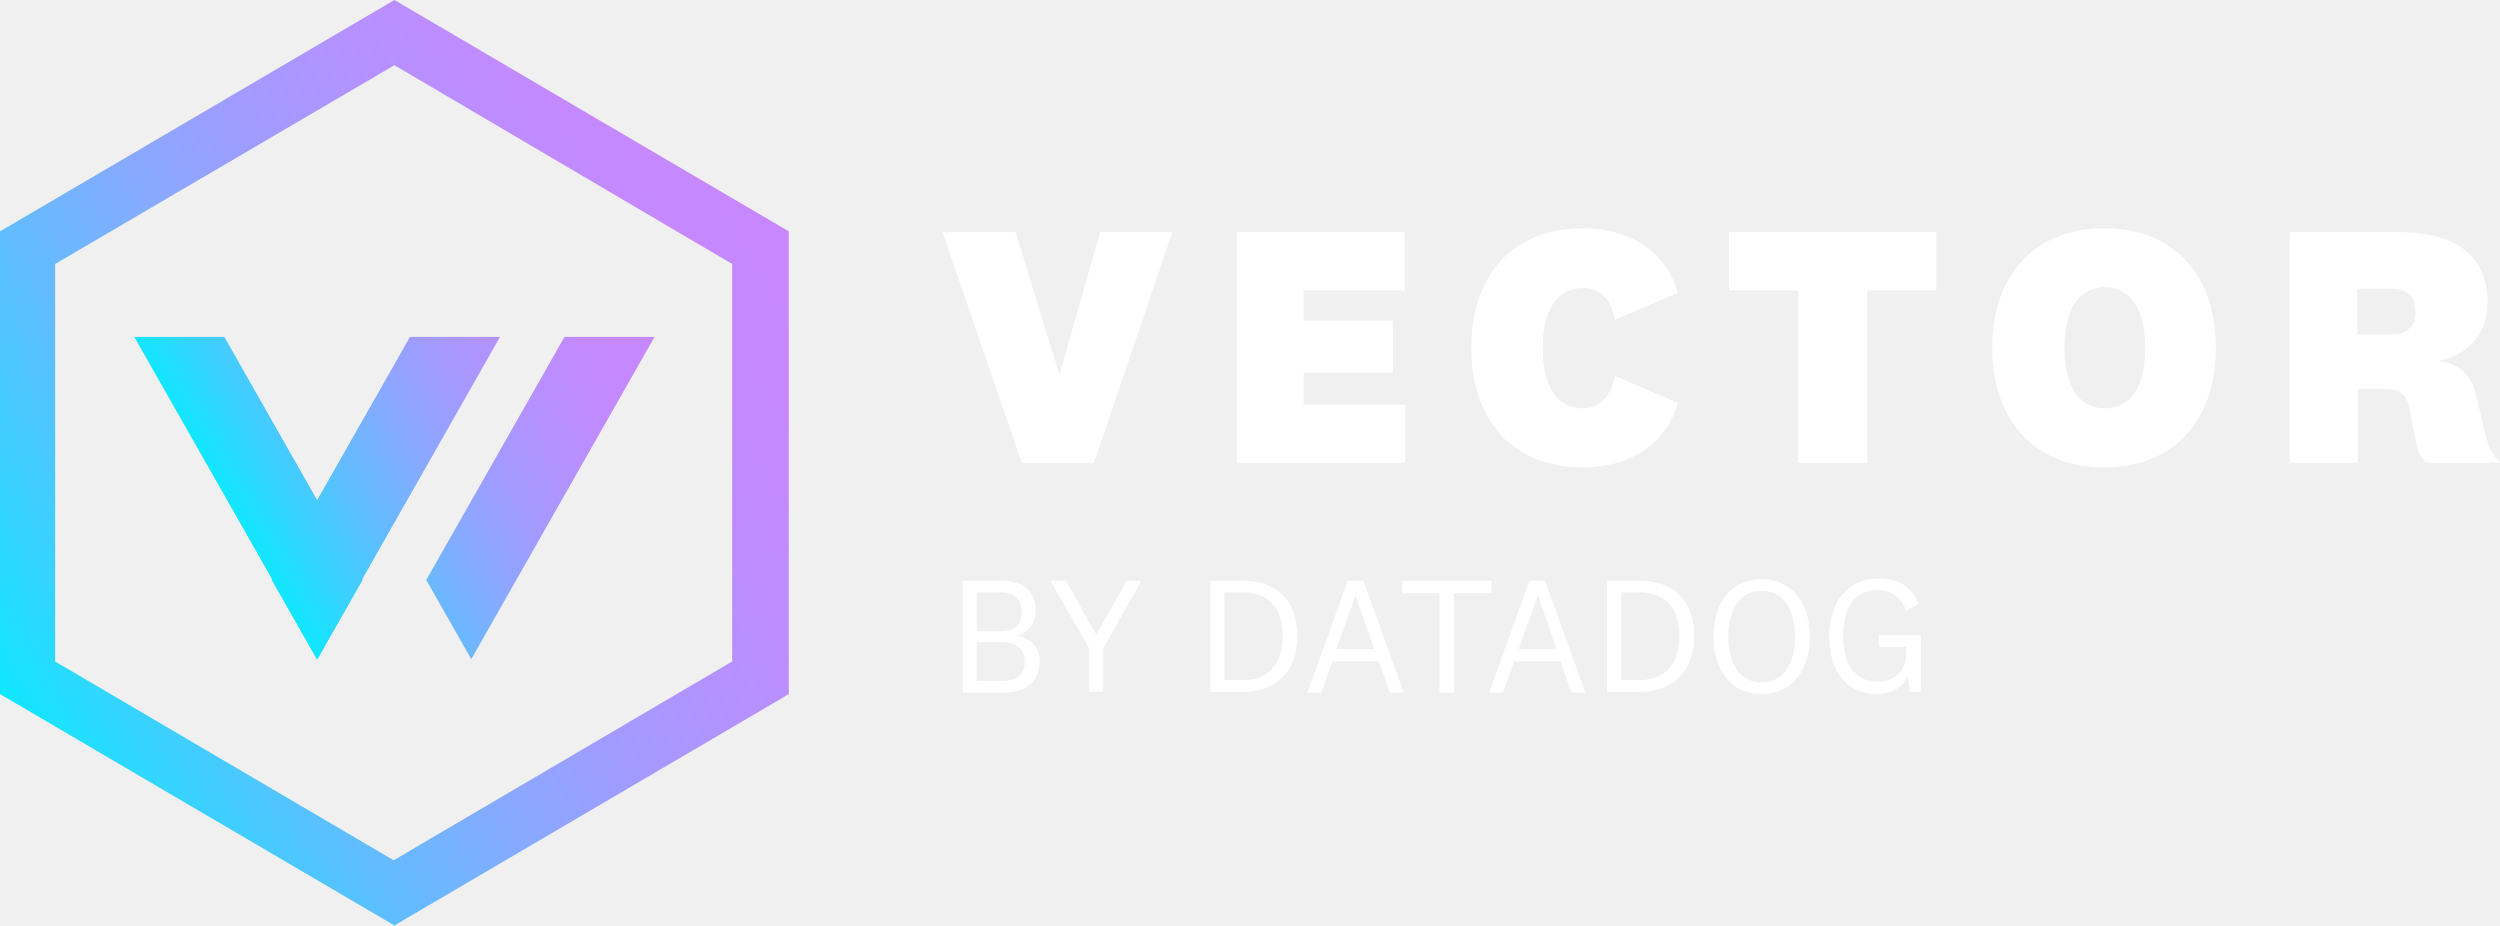
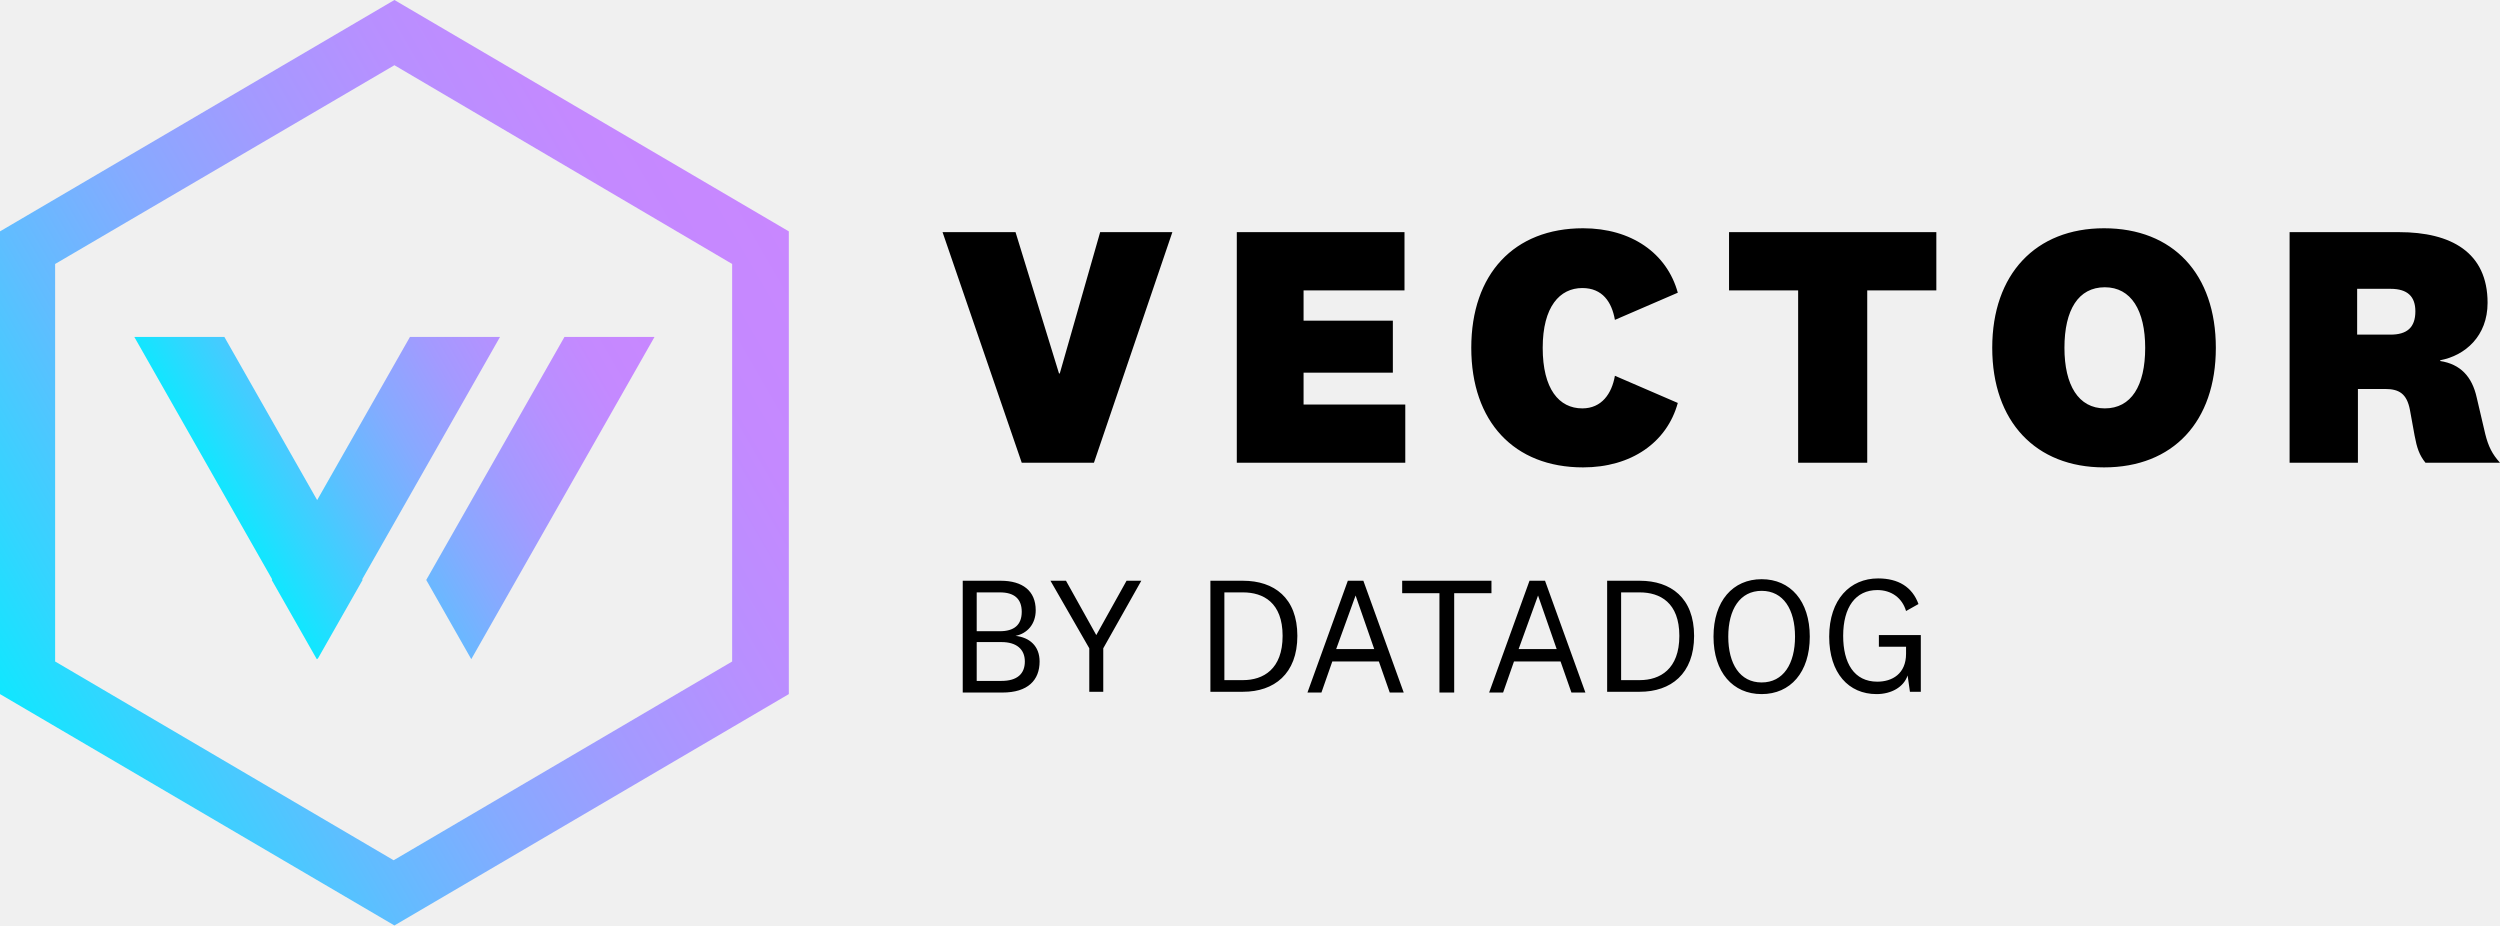
- <svg xmlns="http://www.w3.org/2000/svg" version="1.1" id="Layer_1" x="0" y="0" viewBox="0 0 322 119.2" xml:space="preserve">
-   <style>
-     .st0{fill:#fff}
-   </style>
-   <path class="st0" d="M141.7 29.9h9.3l-10.1 29.7h-9.3l-10.2-29.7h9.4l5.6 18.2h.1l5.2-18.2zM181 59.6h-21.7V29.9h21.6v7.5h-13v3.9h11.5V48h-11.5v4.1H181v7.5zm22.9-30.2c6.2 0 10.8 3.2 12.2 8.3l-8.1 3.5c-.4-2.3-1.6-4.1-4.2-4.1-2.9 0-5.1 2.4-5.1 7.7 0 5.3 2.1 7.8 5.1 7.8 2.5 0 3.8-1.9 4.2-4.2l8.1 3.5c-1.4 5.1-6 8.3-12.2 8.3-8.9 0-14.4-5.9-14.4-15.4s5.5-15.4 14.4-15.4zm27.7 30.2V37.4h-8.9v-7.5h26.7v7.5h-8.9v22.2h-8.9zm53.8-14.8c0 9.5-5.5 15.4-14.4 15.4-8.8 0-14.4-5.9-14.4-15.4s5.6-15.4 14.4-15.4c8.9 0 14.4 5.9 14.4 15.4zm-19.5 0c0 4.8 1.8 7.8 5.2 7.8s5.2-2.9 5.2-7.8c0-4.8-1.8-7.8-5.2-7.8s-5.2 2.9-5.2 7.8zm46.5 14.8c-.8-1-1.1-1.9-1.4-3.5l-.6-3.3c-.4-2.1-1.4-2.7-3.2-2.7h-3.5v9.5h-8.8V29.9H309c6.7 0 11.4 2.6 11.4 9.1 0 4.3-2.9 6.8-6.1 7.4v.1c2.6.4 4.1 2 4.7 4.7l1.1 4.7c.4 1.6.9 2.6 1.9 3.7h-9.6zm-4.5-22.4h-4.3v5.9h4.3c2.1 0 3.2-.9 3.2-3 0-1.9-1-2.9-3.2-2.9zM130.8 81.9c1.8.2 3.1 1.3 3.1 3.3 0 2.4-1.5 4-4.8 4H124V74.8h4.9c2.8 0 4.5 1.3 4.5 3.8 0 1.8-1.1 3-2.6 3.3zm-5-.6h3c1.8 0 2.8-.8 2.8-2.5s-1-2.5-2.8-2.5h-3v5zm0 6.4h3.2c2 0 3-.9 3-2.5s-1.1-2.5-3-2.5h-3.2v5zm15.4-5.9l3.9-7h1.9l-4.9 8.7v5.6h-1.8v-5.6l-5-8.7h2l3.9 7zm14.7-7h4.2c4 0 7 2.2 7 7.1 0 4.9-3 7.2-7 7.2h-4.2V74.8zm1.8 12.8h2.4c2.6 0 5.1-1.4 5.1-5.7 0-4.3-2.5-5.6-5.1-5.6h-2.4v11.3zm19.9-2.4h-6l-1.4 4h-1.8l5.2-14.4h2l5.2 14.4H179l-1.4-4zm-5.5-1.6h4.9l-2.4-6.9-2.5 6.9zm13.3 5.6V76.4h-4.8v-1.6h11.5v1.6h-4.8v12.8h-1.9zm15.6-4h-6l-1.4 4h-1.8l5.2-14.4h2l5.2 14.4h-1.8l-1.4-4zm-5.4-1.6h4.9l-2.4-6.9-2.5 6.9zm11.4-8.8h4.2c4 0 7 2.2 7 7.1 0 4.9-3 7.2-7 7.2H207V74.8zm1.8 12.8h2.4c2.6 0 5.1-1.4 5.1-5.7 0-4.3-2.5-5.6-5.1-5.6h-2.4v11.3zm24.3-5.6c0 4.6-2.5 7.4-6.2 7.4s-6.2-2.8-6.2-7.4c0-4.6 2.5-7.4 6.2-7.4s6.2 2.8 6.2 7.4zm-10.5 0c0 3.5 1.5 5.9 4.3 5.9s4.3-2.4 4.3-5.9c0-3.5-1.5-5.9-4.3-5.9s-4.3 2.4-4.3 5.9zm24.8-.1v7.2H246l-.3-2.1c-.5 1.5-2.1 2.4-4 2.4-3.6 0-6.1-2.7-6.1-7.4 0-4.8 2.7-7.5 6.3-7.5 2.6 0 4.4 1.1 5.2 3.3l-1.6.9c-.5-1.7-1.9-2.7-3.7-2.7-2.8 0-4.4 2.2-4.4 5.9 0 3.5 1.4 5.9 4.4 5.9 1.9 0 3.7-1 3.7-3.6v-.9H242v-1.5h5.4z" />
-   <linearGradient id="SVGID_1_" gradientUnits="userSpaceOnUse" x1="-.212" y1="282.879" x2="101.724" y2="341.732" gradientTransform="matrix(1 0 0 -1 0 371.896)">
+ <svg xmlns="http://www.w3.org/2000/svg" viewBox="0 0 322 119.2">
+   <path d="M141.7 29.9h9.3l-10.1 29.7h-9.3l-10.2-29.7h9.4l5.6 18.2h.1l5.2-18.2zM181 59.6h-21.7V29.9h21.6v7.5h-13v3.9h11.5V48h-11.5v4.1H181v7.5zm22.9-30.2c6.2 0 10.8 3.2 12.2 8.3l-8.1 3.5c-.4-2.3-1.6-4.1-4.2-4.1-2.9 0-5.1 2.4-5.1 7.7 0 5.3 2.1 7.8 5.1 7.8 2.5 0 3.8-1.9 4.2-4.2l8.1 3.5c-1.4 5.1-6 8.3-12.2 8.3-8.9 0-14.4-5.9-14.4-15.4s5.5-15.4 14.4-15.4zm27.7 30.2V37.4h-8.9v-7.5h26.7v7.5h-8.9v22.2h-8.9zm53.8-14.8c0 9.5-5.5 15.4-14.4 15.4-8.8 0-14.4-5.9-14.4-15.4s5.6-15.4 14.4-15.4c8.9 0 14.4 5.9 14.4 15.4zm-19.5 0c0 4.8 1.8 7.8 5.2 7.8s5.2-2.9 5.2-7.8c0-4.8-1.8-7.8-5.2-7.8s-5.2 2.9-5.2 7.8zm46.5 14.8c-.8-1-1.1-1.9-1.4-3.5l-.6-3.3c-.4-2.1-1.4-2.7-3.2-2.7h-3.5v9.5h-8.8V29.9H309c6.7 0 11.4 2.6 11.4 9.1 0 4.3-2.9 6.8-6.1 7.4v.1c2.6.4 4.1 2 4.7 4.7l1.1 4.7c.4 1.6.9 2.6 1.9 3.7h-9.6zm-4.5-22.4h-4.3v5.9h4.3c2.1 0 3.2-.9 3.2-3 0-1.9-1-2.9-3.2-2.9zM130.8 81.9c1.8.2 3.1 1.3 3.1 3.3 0 2.4-1.5 4-4.8 4H124V74.8h4.9c2.8 0 4.5 1.3 4.5 3.8 0 1.8-1.1 3-2.6 3.3zm-5-.6h3c1.8 0 2.8-.8 2.8-2.5s-1-2.5-2.8-2.5h-3v5zm0 6.4h3.2c2 0 3-.9 3-2.5s-1.1-2.5-3-2.5h-3.2v5zm15.4-5.9l3.9-7h1.9l-4.9 8.7v5.6h-1.8v-5.6l-5-8.7h2l3.9 7zm14.7-7h4.2c4 0 7 2.2 7 7.1 0 4.9-3 7.2-7 7.2h-4.2V74.8zm1.8 12.8h2.4c2.6 0 5.1-1.4 5.1-5.7 0-4.3-2.5-5.6-5.1-5.6h-2.4v11.3zm19.9-2.4h-6l-1.4 4h-1.8l5.2-14.4h2l5.2 14.4H179l-1.4-4zm-5.5-1.6h4.9l-2.4-6.9-2.5 6.9zm13.3 5.6V76.4h-4.8v-1.6h11.5v1.6h-4.8v12.8h-1.9zm15.6-4h-6l-1.4 4h-1.8l5.2-14.4h2l5.2 14.4h-1.8l-1.4-4zm-5.4-1.6h4.9l-2.4-6.9-2.5 6.9zm11.4-8.8h4.2c4 0 7 2.2 7 7.1 0 4.9-3 7.2-7 7.2H207V74.8zm1.8 12.8h2.4c2.6 0 5.1-1.4 5.1-5.7 0-4.3-2.5-5.6-5.1-5.6h-2.4v11.3zm24.3-5.6c0 4.6-2.5 7.4-6.2 7.4s-6.2-2.8-6.2-7.4c0-4.6 2.5-7.4 6.2-7.4s6.2 2.8 6.2 7.4zm-10.5 0c0 3.5 1.5 5.9 4.3 5.9s4.3-2.4 4.3-5.9c0-3.5-1.5-5.9-4.3-5.9s-4.3 2.4-4.3 5.9zm24.8-.1v7.2H246l-.3-2.1c-.5 1.5-2.1 2.4-4 2.4-3.6 0-6.1-2.7-6.1-7.4 0-4.8 2.7-7.5 6.3-7.5 2.6 0 4.4 1.1 5.2 3.3l-1.6.9c-.5-1.7-1.9-2.7-3.7-2.7-2.8 0-4.4 2.2-4.4 5.9 0 3.5 1.4 5.9 4.4 5.9 1.9 0 3.7-1 3.7-3.6v-.9H242v-1.5h5.4z" />
+   <linearGradient id="a" gradientUnits="userSpaceOnUse" x1="-.212" y1="282.879" x2="101.724" y2="341.732" gradientTransform="matrix(1 0 0 -1 0 371.896)">
    <stop offset="0" stop-color="#10e7ff" />
    <stop offset=".103" stop-color="#33d5ff" />
    <stop offset=".255" stop-color="#60bdff" />
    <stop offset=".408" stop-color="#86aaff" />
    <stop offset=".56" stop-color="#a39aff" />
    <stop offset=".71" stop-color="#b790ff" />
    <stop offset=".858" stop-color="#c489ff" />
    <stop offset="1" stop-color="#c887ff" />
  </linearGradient>
-   <path d="M50.8 119.2L0 89.4V29.8L50.8 0l50.8 29.8v59.6l-50.8 29.8zm-43.7-34l43.6 25.6 43.6-25.6V34L50.8 8.4 7.1 34v51.2z" fill="url(#SVGID_1_)" />
-   <linearGradient id="SVGID_2_" gradientUnits="userSpaceOnUse" x1="31.374" y1="303.384" x2="81.932" y2="332.574" gradientTransform="matrix(1 0 0 -1 0 371.896)">
+   <path d="M50.8 119.2L0 89.4V29.8L50.8 0l50.8 29.8v59.6l-50.8 29.8zm-43.7-34l43.6 25.6 43.6-25.6V34L50.8 8.4 7.1 34v51.2z" fill="url(#a)" />
+   <linearGradient id="b" gradientUnits="userSpaceOnUse" x1="31.374" y1="303.384" x2="81.932" y2="332.574" gradientTransform="matrix(1 0 0 -1 0 371.896)">
    <stop offset="0" stop-color="#10e7ff" />
    <stop offset=".103" stop-color="#33d5ff" />
    <stop offset=".255" stop-color="#60bdff" />
    <stop offset=".408" stop-color="#86aaff" />
    <stop offset=".56" stop-color="#a39aff" />
    <stop offset=".71" stop-color="#b790ff" />
    <stop offset=".858" stop-color="#c489ff" />
    <stop offset="1" stop-color="#c887ff" />
  </linearGradient>
-   <path d="M72.7 43.4L54.9 74.7l5.8 10.2 23.6-41.5H72.7zm-19.9 0L35 74.7l5.8 10.2 23.6-41.5H52.8zm-35.5 0l23.6 41.5 5.8-10.2-17.8-31.3H17.3zm0 0l23.6 41.5 5.8-10.2-17.8-31.3H17.3zm35.5 0L35 74.7l5.8 10.2 23.6-41.5H52.8z" fill="url(#SVGID_2_)" />
+   <path d="M72.7 43.4L54.9 74.7l5.8 10.2 23.6-41.5H72.7zm-19.9 0L35 74.7l5.8 10.2 23.6-41.5H52.8zm-35.5 0l23.6 41.5 5.8-10.2-17.8-31.3H17.3zm0 0l23.6 41.5 5.8-10.2-17.8-31.3H17.3zm35.5 0L35 74.7l5.8 10.2 23.6-41.5H52.8z" fill="url(#b)" />
</svg>
